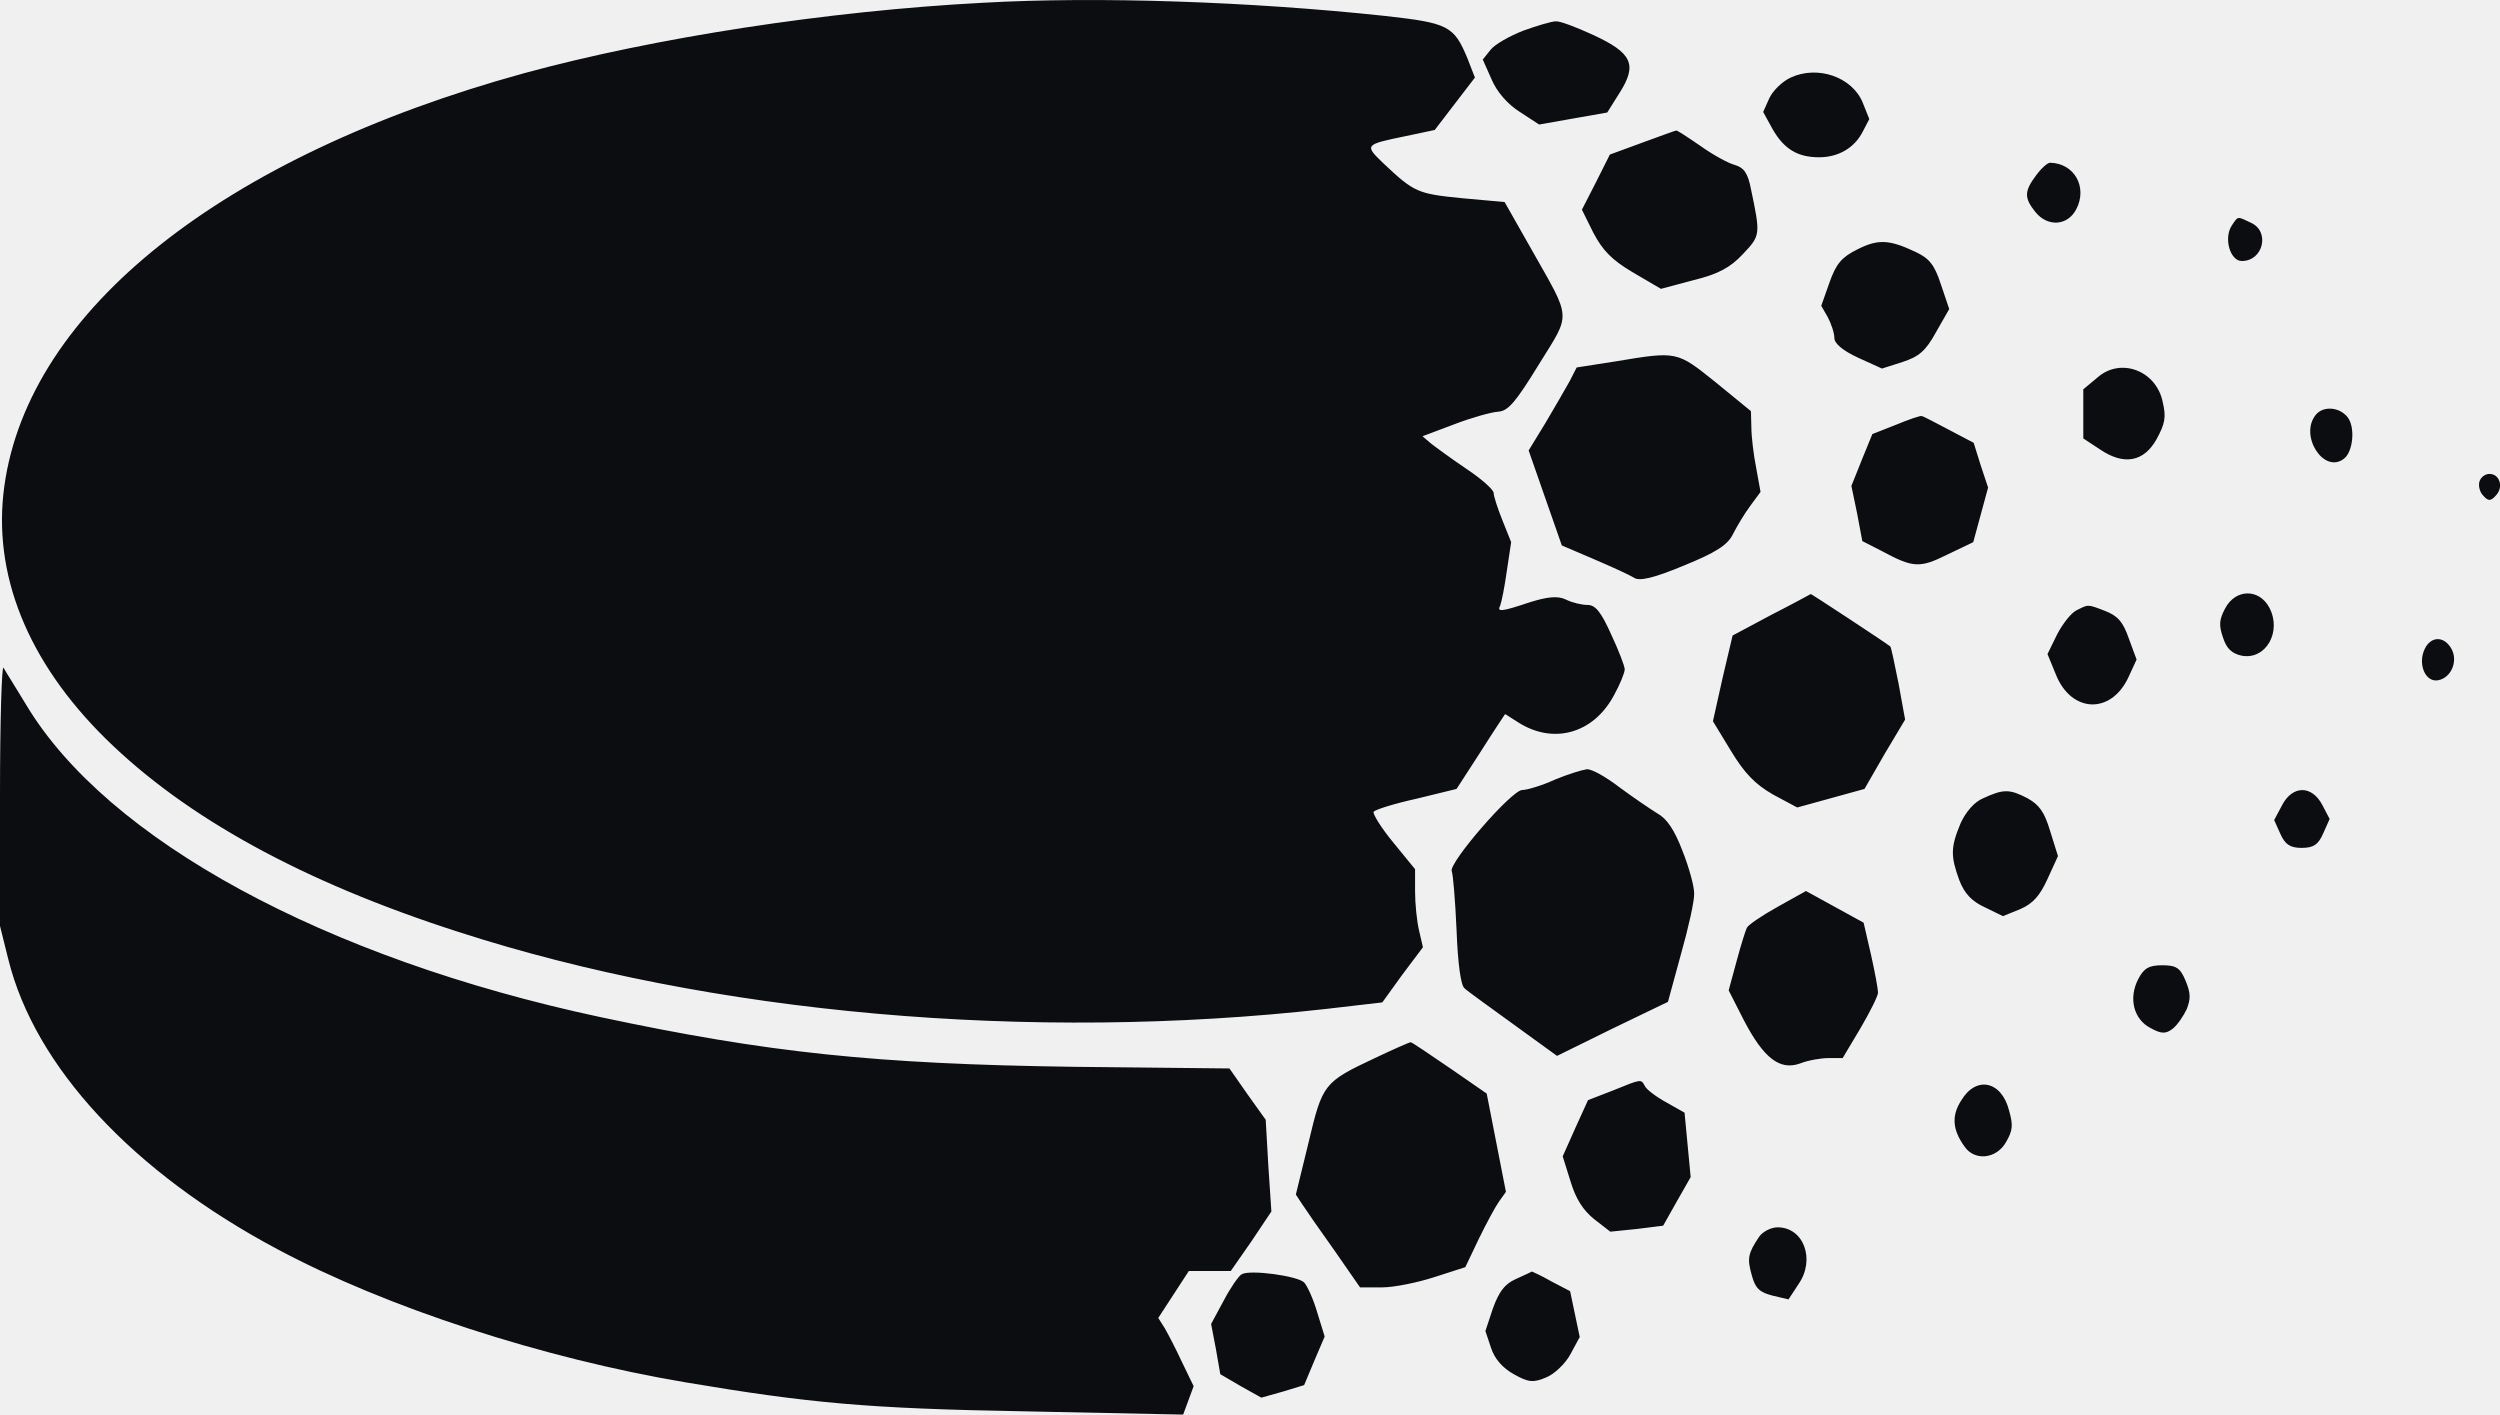
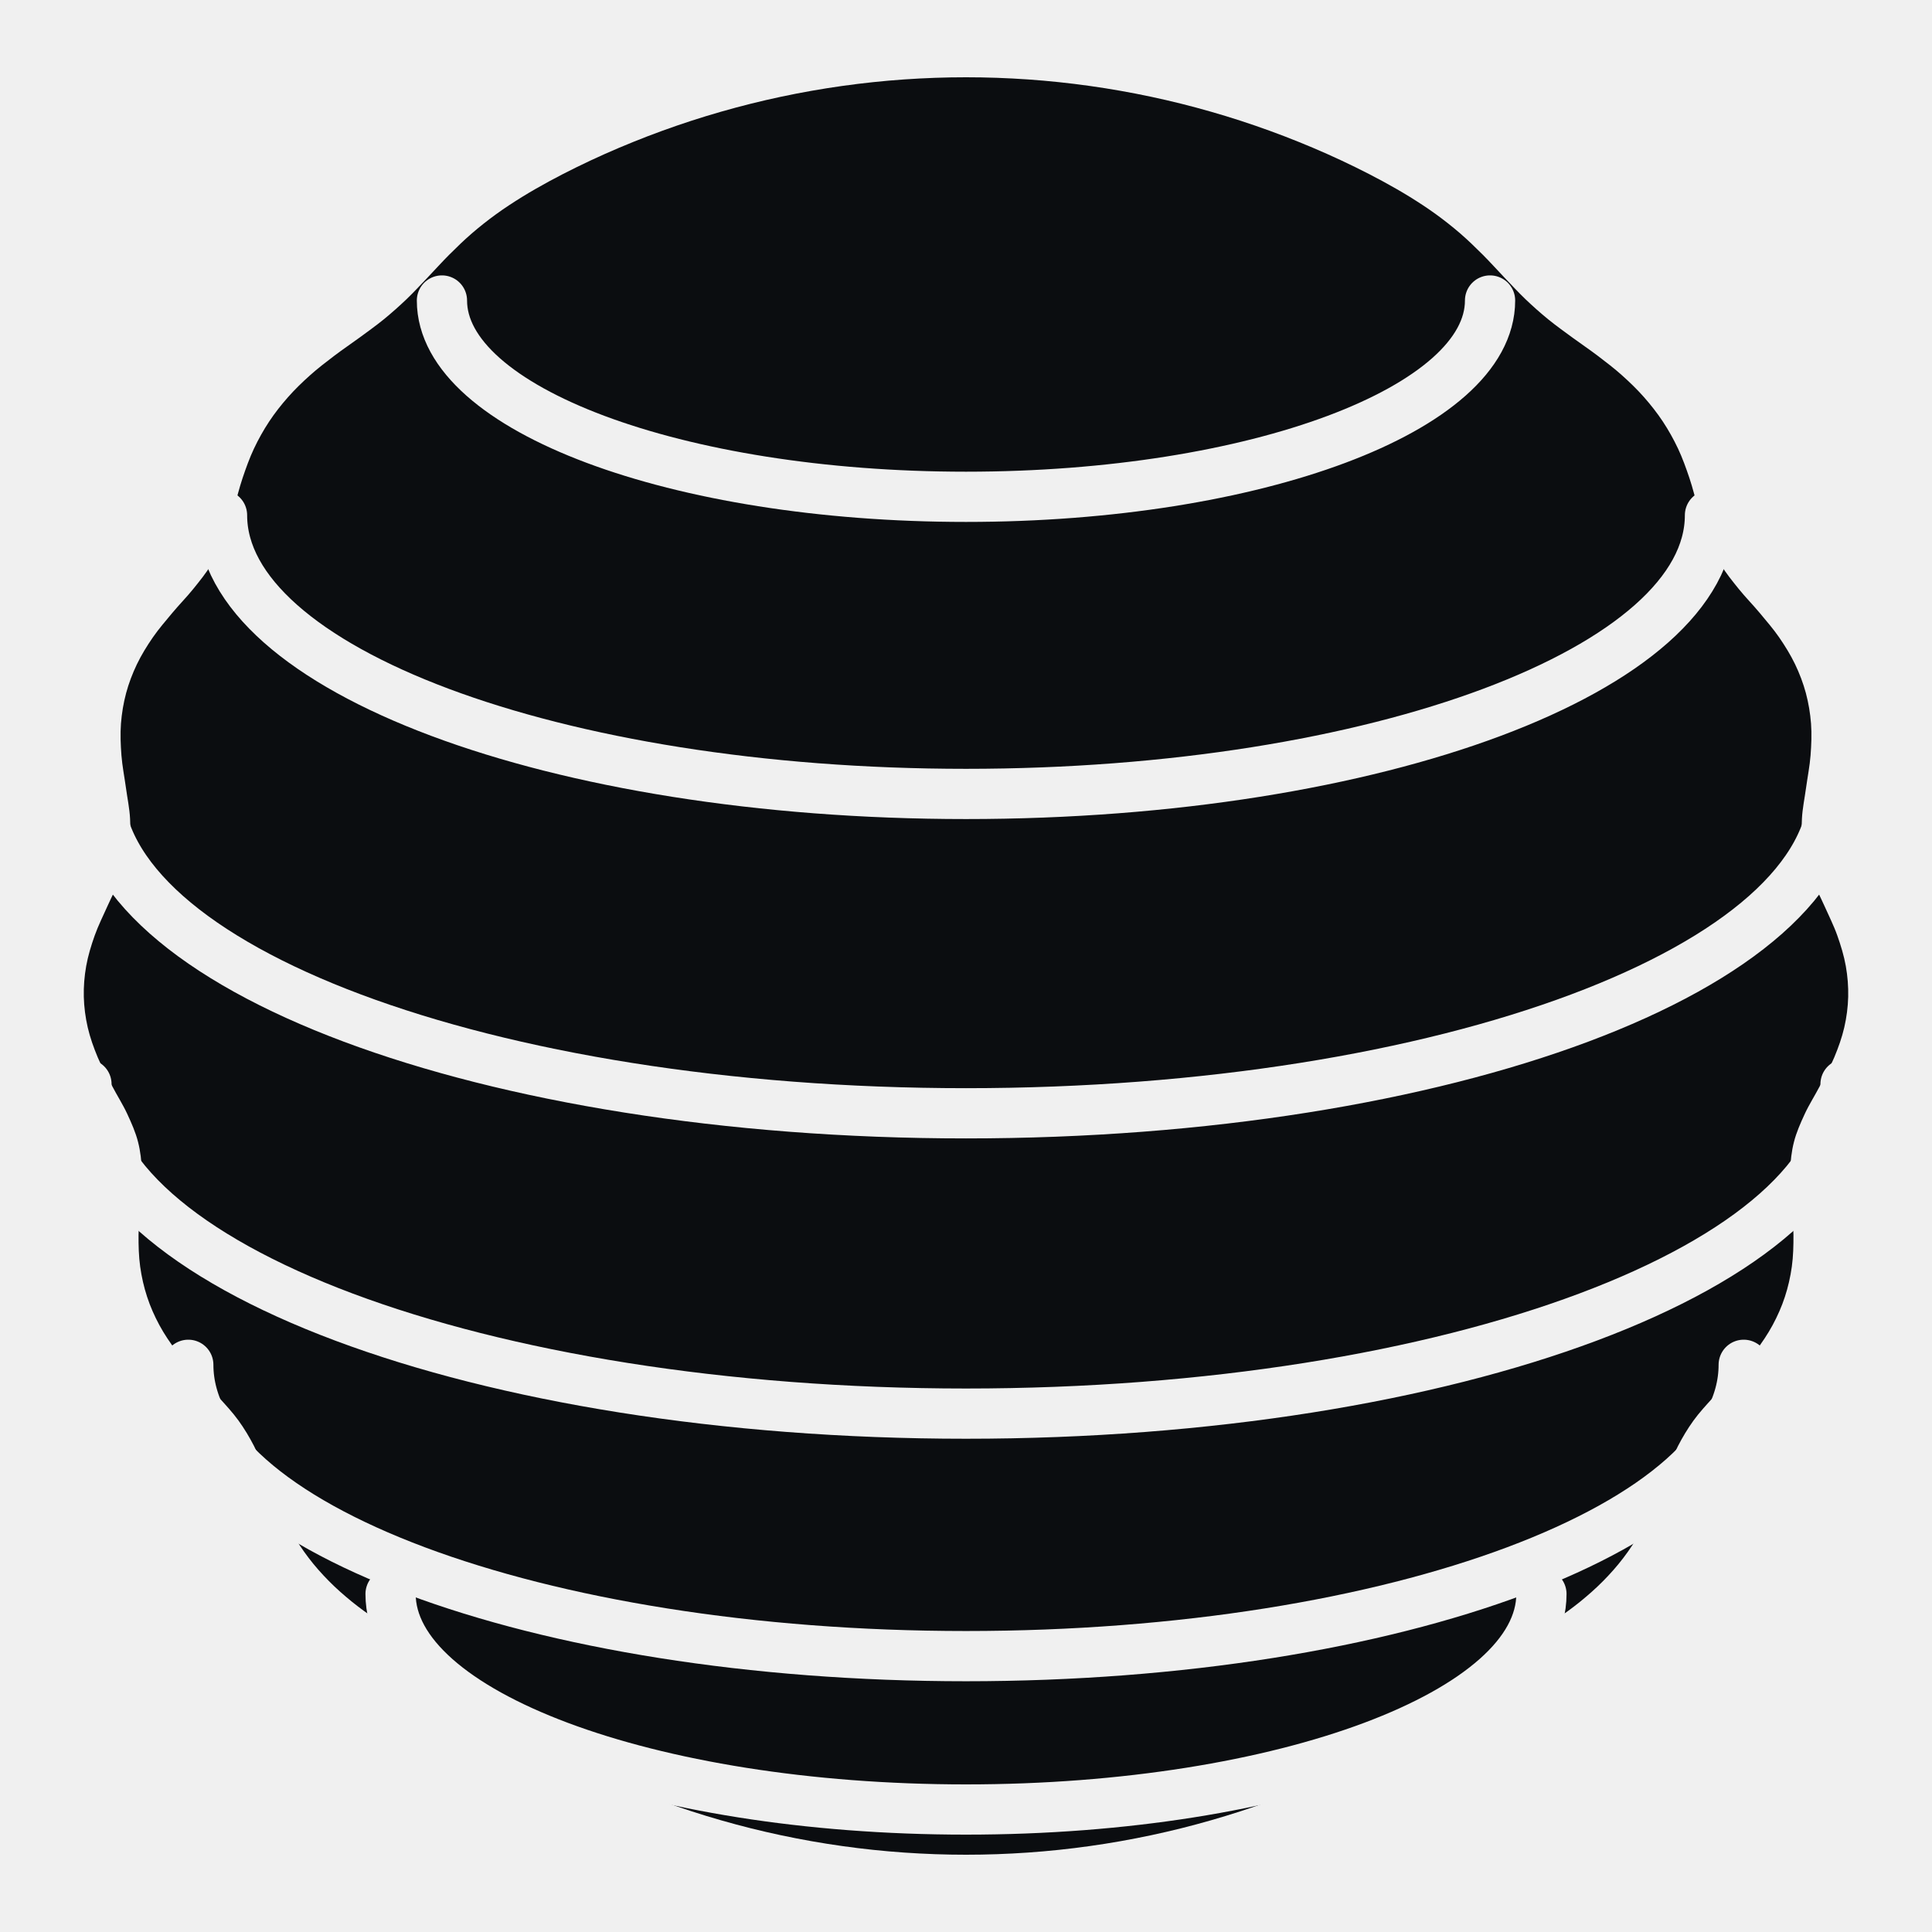
- <svg xmlns="http://www.w3.org/2000/svg" viewBox="0 0 457.926 259.086" role="img" aria-label="Rennet mark">
-   <g transform="translate(-0,258.8087) scale(0.08,-0.1)" fill="#0B0D10" stroke="none">
-     <path d="M2250 2583 c-356 -15 -752 -64 -1050 -129 -690 -152 -1134 -434 -1190 -756 -28 -160 52 -321 232 -463 183 -144 450 -262 808 -354 579 -150 1308 -202 1986 -141 l129 12 46 51 47 50 -9 31 c-5 17 -9 49 -9 71 l0 41 -50 49 c-27 26 -47 52 -45 56 3 4 47 15 98 24 l92 18 55 68 c30 38 56 69 56 69 1 0 14 -7 30 -15 80 -41 172 -21 219 49 14 20 25 42 25 48 0 6 -14 35 -31 64 -23 41 -36 54 -54 54 -13 0 -35 4 -50 10 -18 7 -42 5 -82 -5 -67 -18 -76 -18 -68 -6 3 6 10 34 15 63 l10 53 -20 40 c-11 22 -20 44 -20 50 0 6 -28 26 -62 44 -35 19 -71 40 -82 47 l-19 13 73 22 c39 12 84 22 100 23 23 1 40 17 93 86 75 97 76 80 -17 212 l-61 86 -97 7 c-102 8 -110 11 -178 62 -47 36 -47 36 50 52 l65 11 46 48 46 48 -17 35 c-31 60 -44 65 -190 78 -304 26 -655 36 -920 24z M3488 2532 c-32 -10 -65 -25 -75 -35 l-18 -18 20 -36 c12 -23 37 -46 65 -60 l44 -23 78 11 78 11 29 37 c40 51 28 72 -61 105 -38 14 -77 26 -86 25 -9 0 -43 -8 -74 -17z M4100 2446 c-19 -7 -41 -24 -49 -38 l-14 -25 22 -32 c26 -36 57 -51 106 -51 44 0 81 17 100 47 l15 23 -15 30 c-24 47 -103 69 -165 46z M3761 2327 l-75 -22 -32 -51 -32 -50 26 -42 c21 -32 42 -50 91 -73 l64 -30 75 16 c56 11 84 23 113 48 40 34 40 35 18 119 -7 29 -16 39 -37 44 -15 3 -51 19 -79 35 -29 16 -54 29 -55 28 -2 0 -36 -10 -77 -22z M4662 2267 c-27 -29 -28 -41 -2 -67 28 -28 74 -26 94 5 26 40 -4 84 -60 85 -6 0 -20 -10 -32 -23z M5110 2175 c-19 -23 -4 -65 23 -65 49 0 65 54 21 70 -32 12 -29 13 -44 -5z M4252 2131 c-35 -14 -48 -26 -63 -60 l-19 -43 15 -21 c8 -12 15 -29 15 -38 0 -10 19 -23 54 -36 l55 -20 47 12 c38 10 53 20 77 55 l30 42 -19 45 c-15 37 -27 48 -59 60 -61 23 -86 23 -133 4z M3698 1926 l-88 -11 -16 -25 c-10 -14 -34 -48 -55 -76 l-39 -51 38 -87 38 -87 73 -25 c41 -14 82 -29 92 -34 12 -7 45 -1 114 22 74 24 101 38 113 58 9 14 26 37 39 51 l24 26 -10 44 c-6 24 -11 58 -11 74 l-1 30 -81 53 c-89 57 -87 57 -230 38z M4803 1897 l-33 -22 0 -45 0 -45 38 -20 c55 -30 101 -23 130 19 19 28 22 40 14 67 -14 58 -96 83 -149 46z M5302 1828 c-38 -38 19 -109 65 -80 21 13 26 58 8 76 -19 19 -56 21 -73 4z M4341 1810 l-54 -17 -24 -47 -24 -48 13 -50 12 -51 44 -18 c72 -31 87 -32 150 -7 l60 23 17 50 17 50 -17 41 -16 41 -57 24 c-31 13 -59 25 -62 25 -3 1 -29 -6 -59 -16z M5677 1706 c-3 -8 1 -20 9 -26 11 -10 17 -10 28 0 19 15 10 40 -14 40 -10 0 -20 -6 -23 -14z M4056 1462 l-89 -38 -23 -78 -22 -79 41 -54 c31 -41 55 -61 96 -80 l56 -24 77 17 77 17 46 64 47 63 -15 66 c-9 36 -17 67 -19 68 -5 4 -180 96 -182 96 0 0 -41 -18 -90 -38z M5095 1474 c-14 -21 -15 -31 -5 -54 8 -20 20 -29 43 -33 55 -8 92 44 63 88 -23 35 -77 35 -101 -1z M4754 1470 c-12 -5 -31 -24 -44 -44 l-22 -36 19 -37 c35 -71 126 -74 166 -6 l19 33 -18 39 c-13 30 -25 41 -54 50 -42 13 -38 12 -66 1z M5552 1400 c-17 -28 1 -62 30 -58 29 4 46 33 32 56 -16 25 -47 26 -62 2z M0 1133 l0 -241 19 -61 c61 -197 285 -390 616 -531 250 -107 608 -200 935 -244 282 -38 417 -48 772 -53 l367 -6 12 26 12 26 -26 43 c-14 24 -32 52 -40 63 l-15 19 35 43 35 43 48 0 48 0 47 54 46 55 -7 84 -6 84 -42 47 -41 47 -355 3 c-457 5 -703 26 -1085 91 -632 108 -1130 325 -1315 572 -24 32 -48 62 -52 68 -4 5 -8 -99 -8 -232z M3560 1160 c-30 -11 -64 -19 -75 -19 -25 -1 -170 -135 -161 -149 3 -5 8 -54 11 -108 3 -63 10 -101 18 -106 6 -5 57 -34 112 -66 l100 -58 127 50 127 49 30 88 c17 48 31 98 30 111 0 13 -12 48 -27 78 -18 38 -36 59 -57 68 -16 8 -55 29 -87 48 -31 19 -64 34 -75 33 -10 -1 -43 -9 -73 -19z M4541 1126 c-21 -7 -40 -25 -52 -46 -23 -44 -23 -60 -3 -104 12 -25 29 -39 59 -50 l41 -16 40 13 c29 10 45 25 62 55 l24 42 -18 46 c-13 35 -25 48 -52 60 -41 17 -55 17 -101 0z M5225 1113 l-18 -27 14 -25 c11 -20 23 -26 49 -26 27 0 38 6 49 26 l15 27 -17 26 c-24 36 -68 36 -92 -1z M4070 927 c-36 -16 -67 -33 -70 -38 -3 -4 -14 -32 -24 -62 l-18 -53 35 -55 c45 -69 82 -92 128 -79 19 6 48 10 66 10 l32 0 41 55 c22 30 40 59 40 65 0 6 -7 37 -16 69 l-17 59 -66 29 -66 29 -65 -29z M4896 795 c-23 -35 -11 -74 28 -90 25 -11 35 -11 51 -1 11 7 25 24 32 36 9 19 9 29 -3 52 -12 23 -21 28 -53 28 -30 0 -42 -5 -55 -25z M3148 650 c-117 -44 -120 -47 -152 -155 l-29 -95 14 -17 c8 -10 41 -48 74 -85 l59 -68 51 0 c27 0 82 9 120 19 l70 18 31 52 c17 28 38 59 46 68 l16 18 -22 90 -22 90 -85 47 c-46 25 -86 47 -89 47 -3 0 -40 -13 -82 -29z M3691 590 l-55 -17 -29 -51 -29 -52 18 -46 c12 -32 29 -53 54 -69 l37 -23 61 5 60 6 31 44 32 45 -7 59 -7 59 -42 19 c-23 10 -46 24 -49 30 -9 13 -7 13 -75 -9z M4491 573 c-23 -28 -21 -54 7 -85 23 -27 73 -23 95 8 15 21 17 30 7 58 -17 54 -75 64 -109 19z M4028 323 c-26 -31 -28 -40 -17 -71 8 -24 18 -31 47 -37 l37 -7 23 28 c39 45 12 104 -48 104 -15 0 -34 -8 -42 -17z M2843 254 c-7 -3 -26 -25 -41 -48 l-29 -43 11 -46 10 -46 47 -22 47 -21 49 11 49 12 23 44 24 45 -17 44 c-9 25 -23 49 -30 55 -15 12 -124 24 -143 15z M3470 245 c-25 -9 -38 -23 -52 -54 l-17 -41 13 -31 c8 -20 27 -37 52 -48 33 -15 45 -16 74 -6 19 6 45 26 56 43 l21 31 -11 42 -11 42 -43 18 c-24 11 -44 18 -45 18 -1 -1 -18 -7 -37 -14z" />
+ <svg xmlns="http://www.w3.org/2000/svg" viewBox="0 0 100 100" role="img" aria-label="Rennet mark">
+   <defs>
+     <mask id="creases" maskUnits="userSpaceOnUse" x="0" y="0" width="100" height="100">
+       <rect width="100" height="100" fill="#ffffff" />
+       <g fill="none" stroke="#000000" stroke-width="2.6" stroke-linecap="round">
+         <path d="M22.875,15.554 A27.125,10.161 0 0 0 77.125,15.554" />
+         <path d="M11.492,26.669 A38.508,14.425 0 0 0 88.508,26.669" />
+         <path d="M5.083,40.798 A44.917,16.826 0 0 0 94.917,40.798" />
+         <path d="M4.475,56.115 A45.525,17.054 0 0 0 95.525,56.115" />
+         <path d="M9.746,70.642 A40.254,15.079 0 0 0 90.254,70.642" />
+         <path d="M20.216,82.503 A29.784,11.157 0 0 0 79.784,82.503" />
+       </g>
+     </mask>
+   </defs>
+   <g fill="#0B0D10" stroke="none" mask="url(#creases)">
+     <path d="M95.538,50.000 C95.632,50.528 95.675,51.065 95.662,51.595 C95.649,52.124 95.579,52.657 95.459,53.179 C95.339,53.700 95.154,54.218 94.943,54.724 C94.733,55.229 94.451,55.723 94.196,56.211 C93.941,56.700 93.638,57.172 93.414,57.655 C93.191,58.138 92.980,58.612 92.854,59.109 C92.727,59.605 92.675,60.111 92.654,60.635 C92.633,61.159 92.698,61.705 92.727,62.252 C92.756,62.799 92.826,63.365 92.829,63.916 C92.832,64.467 92.819,65.023 92.745,65.558 C92.671,66.093 92.551,66.620 92.385,67.125 C92.220,67.630 92.003,68.120 91.750,68.588 C91.497,69.056 91.194,69.504 90.869,69.933 C90.544,70.362 90.168,70.764 89.803,71.163 C89.437,71.563 89.033,71.935 88.675,72.329 C88.317,72.723 87.959,73.108 87.654,73.529 C87.350,73.950 87.087,74.390 86.848,74.854 C86.609,75.319 86.424,75.819 86.220,76.315 C86.016,76.811 85.840,77.335 85.622,77.831 C85.404,78.327 85.177,78.826 84.911,79.294 C84.645,79.762 84.349,80.212 84.025,80.636 C83.702,81.061 83.346,81.461 82.971,81.840 C82.597,82.219 82.194,82.572 81.780,82.909 C81.366,83.245 80.926,83.555 80.488,83.860 C80.049,84.165 79.592,84.445 79.148,84.738 C78.705,85.031 78.258,85.313 77.829,85.619 C77.399,85.925 76.982,86.241 76.571,86.572 C76.161,86.903 75.767,87.257 75.364,87.604 C74.961,87.951 74.566,88.314 74.154,88.654 C73.741,88.994 73.322,89.331 72.889,89.644 C72.455,89.957 72.007,90.253 71.551,90.531 C71.094,90.809 70.625,91.067 70.150,91.315 C69.676,91.562 69.193,91.792 68.706,92.015 C68.220,92.237 67.727,92.447 67.231,92.648 C66.736,92.850 66.236,93.042 65.733,93.226 C65.230,93.409 64.724,93.583 64.215,93.749 C63.706,93.914 63.194,94.071 62.679,94.218 C62.165,94.366 61.648,94.504 61.128,94.634 C60.609,94.763 60.087,94.884 59.564,94.995 C59.041,95.106 58.515,95.208 57.988,95.301 C57.461,95.394 56.932,95.478 56.402,95.552 C55.872,95.627 55.341,95.692 54.808,95.748 C54.276,95.804 53.743,95.851 53.209,95.888 C52.675,95.925 52.140,95.953 51.605,95.972 C51.071,95.991 50.535,96.000 50.000,96.000 C49.465,96.000 48.929,95.991 48.395,95.972 C47.860,95.953 47.325,95.925 46.791,95.888 C46.257,95.851 45.724,95.804 45.192,95.748 C44.659,95.692 44.128,95.627 43.598,95.552 C43.068,95.478 42.539,95.394 42.012,95.301 C41.485,95.208 40.959,95.106 40.436,94.995 C39.913,94.884 39.391,94.763 38.872,94.634 C38.352,94.504 37.835,94.366 37.321,94.218 C36.806,94.071 36.294,93.914 35.785,93.749 C35.276,93.583 34.770,93.409 34.267,93.226 C33.764,93.042 33.264,92.850 32.769,92.648 C32.273,92.447 31.780,92.237 31.294,92.015 C30.807,91.792 30.324,91.562 29.850,91.315 C29.375,91.067 28.906,90.809 28.449,90.531 C27.993,90.253 27.545,89.957 27.111,89.644 C26.678,89.331 26.259,88.994 25.846,88.654 C25.434,88.314 25.039,87.951 24.636,87.604 C24.233,87.257 23.839,86.903 23.429,86.572 C23.018,86.241 22.601,85.925 22.171,85.619 C21.742,85.313 21.295,85.031 20.852,84.738 C20.408,84.445 19.951,84.165 19.512,83.860 C19.074,83.555 18.634,83.245 18.220,82.909 C17.806,82.572 17.403,82.219 17.029,81.840 C16.654,81.461 16.298,81.061 15.975,80.636 C15.651,80.212 15.355,79.762 15.089,79.294 C14.823,78.826 14.596,78.327 14.378,77.831 C14.160,77.335 13.984,76.811 13.780,76.315 C13.576,75.819 13.391,75.319 13.152,74.854 C12.913,74.390 12.650,73.950 12.346,73.529 C12.041,73.108 11.683,72.723 11.325,72.329 C10.967,71.935 10.563,71.563 10.197,71.163 C9.832,70.764 9.456,70.362 9.131,69.933 C8.806,69.504 8.503,69.056 8.250,68.588 C7.997,68.120 7.780,67.630 7.615,67.125 C7.449,66.620 7.329,66.093 7.255,65.558 C7.181,65.023 7.168,64.467 7.171,63.916 C7.174,63.365 7.244,62.799 7.273,62.252 C7.302,61.705 7.367,61.159 7.346,60.635 C7.325,60.111 7.273,59.605 7.146,59.109 C7.020,58.612 6.809,58.138 6.586,57.655 C6.362,57.172 6.059,56.700 5.804,56.211 C5.549,55.723 5.267,55.229 5.057,54.724 C4.846,54.218 4.661,53.700 4.541,53.179 C4.421,52.657 4.351,52.124 4.338,51.595 C4.325,51.065 4.368,50.528 4.462,50.000 C4.556,49.472 4.717,48.943 4.901,48.425 C5.084,47.907 5.342,47.397 5.566,46.893 C5.790,46.389 6.060,45.898 6.246,45.401 C6.431,44.904 6.597,44.417 6.678,43.911 C6.759,43.406 6.759,42.896 6.732,42.371 C6.705,41.845 6.590,41.302 6.516,40.757 C6.441,40.212 6.329,39.651 6.286,39.101 C6.244,38.551 6.221,37.996 6.261,37.458 C6.302,36.920 6.391,36.388 6.528,35.875 C6.666,35.362 6.857,34.861 7.087,34.381 C7.318,33.901 7.603,33.439 7.909,32.994 C8.216,32.550 8.579,32.131 8.928,31.713 C9.276,31.296 9.664,30.904 9.998,30.490 C10.332,30.076 10.663,29.669 10.932,29.227 C11.202,28.786 11.421,28.324 11.616,27.839 C11.810,27.354 11.943,26.833 12.100,26.317 C12.256,25.801 12.382,25.259 12.556,24.744 C12.730,24.228 12.915,23.710 13.144,23.223 C13.374,22.736 13.637,22.265 13.931,21.820 C14.225,21.375 14.557,20.954 14.909,20.555 C15.261,20.156 15.647,19.783 16.045,19.427 C16.443,19.070 16.871,18.743 17.297,18.419 C17.722,18.095 18.170,17.797 18.598,17.482 C19.025,17.167 19.456,16.862 19.864,16.530 C20.271,16.198 20.660,15.851 21.041,15.488 C21.421,15.124 21.778,14.733 22.147,14.349 C22.515,13.965 22.872,13.563 23.252,13.184 C23.631,12.806 24.018,12.430 24.423,12.080 C24.828,11.730 25.250,11.398 25.683,11.084 C26.116,10.770 26.565,10.478 27.019,10.196 C27.474,9.915 27.940,9.650 28.409,9.394 C28.879,9.138 29.356,8.894 29.836,8.658 C30.316,8.422 30.802,8.195 31.290,7.977 C31.779,7.759 32.272,7.550 32.768,7.350 C33.264,7.149 33.764,6.957 34.267,6.774 C34.770,6.591 35.276,6.417 35.785,6.251 C36.294,6.086 36.806,5.929 37.321,5.782 C37.835,5.634 38.352,5.496 38.872,5.366 C39.391,5.237 39.913,5.116 40.436,5.005 C40.959,4.894 41.485,4.792 42.012,4.699 C42.539,4.606 43.068,4.522 43.598,4.448 C44.128,4.373 44.659,4.308 45.192,4.252 C45.724,4.196 46.257,4.149 46.791,4.112 C47.325,4.075 47.860,4.047 48.395,4.028 C48.929,4.009 49.465,4.000 50.000,4.000 C50.535,4.000 51.071,4.009 51.605,4.028 C52.140,4.047 52.675,4.075 53.209,4.112 C53.743,4.149 54.276,4.196 54.808,4.252 C55.341,4.308 55.872,4.373 56.402,4.448 C56.932,4.522 57.461,4.606 57.988,4.699 C58.515,4.792 59.041,4.894 59.564,5.005 C60.087,5.116 60.609,5.237 61.128,5.366 C61.648,5.496 62.165,5.634 62.679,5.782 C63.194,5.929 63.706,6.086 64.215,6.251 C64.724,6.417 65.230,6.591 65.733,6.774 C66.236,6.957 66.736,7.149 67.232,7.350 C67.728,7.550 68.221,7.759 68.710,7.977 C69.198,8.195 69.684,8.422 70.164,8.658 C70.644,8.894 71.121,9.138 71.591,9.394 C72.060,9.650 72.526,9.915 72.981,10.196 C73.435,10.478 73.884,10.770 74.317,11.084 C74.750,11.398 75.172,11.730 75.577,12.080 C75.982,12.430 76.369,12.806 76.748,13.184 C77.128,13.563 77.485,13.965 77.853,14.349 C78.222,14.733 78.579,15.124 78.959,15.488 C79.340,15.851 79.729,16.198 80.136,16.530 C80.544,16.862 80.975,17.167 81.402,17.482 C81.830,17.797 82.278,18.095 82.703,18.419 C83.129,18.743 83.557,19.070 83.955,19.427 C84.353,19.783 84.739,20.156 85.091,20.555 C85.443,20.954 85.775,21.375 86.069,21.820 C86.363,22.265 86.626,22.736 86.856,23.223 C87.085,23.710 87.270,24.228 87.444,24.744 C87.618,25.259 87.744,25.801 87.900,26.317 C88.057,26.833 88.190,27.354 88.384,27.839 C88.579,28.324 88.798,28.786 89.068,29.227 C89.337,29.669 89.668,30.076 90.002,30.490 C90.336,30.904 90.724,31.296 91.072,31.713 C91.421,32.131 91.784,32.550 92.091,32.994 C92.397,33.439 92.682,33.901 92.913,34.381 C93.143,34.861 93.334,35.362 93.472,35.875 C93.609,36.388 93.698,36.920 93.739,37.458 C93.779,37.996 93.756,38.551 93.714,39.101 C93.671,39.651 93.559,40.212 93.484,40.757 C93.410,41.302 93.295,41.845 93.268,42.371 C93.241,42.896 93.241,43.406 93.322,43.911 C93.403,44.417 93.569,44.904 93.754,45.401 C93.940,45.898 94.210,46.389 94.434,46.893 C94.658,47.397 94.916,47.907 95.099,48.425 C95.283,48.943 95.444,49.472 95.538,50.000 Z" />
  </g>
</svg>
